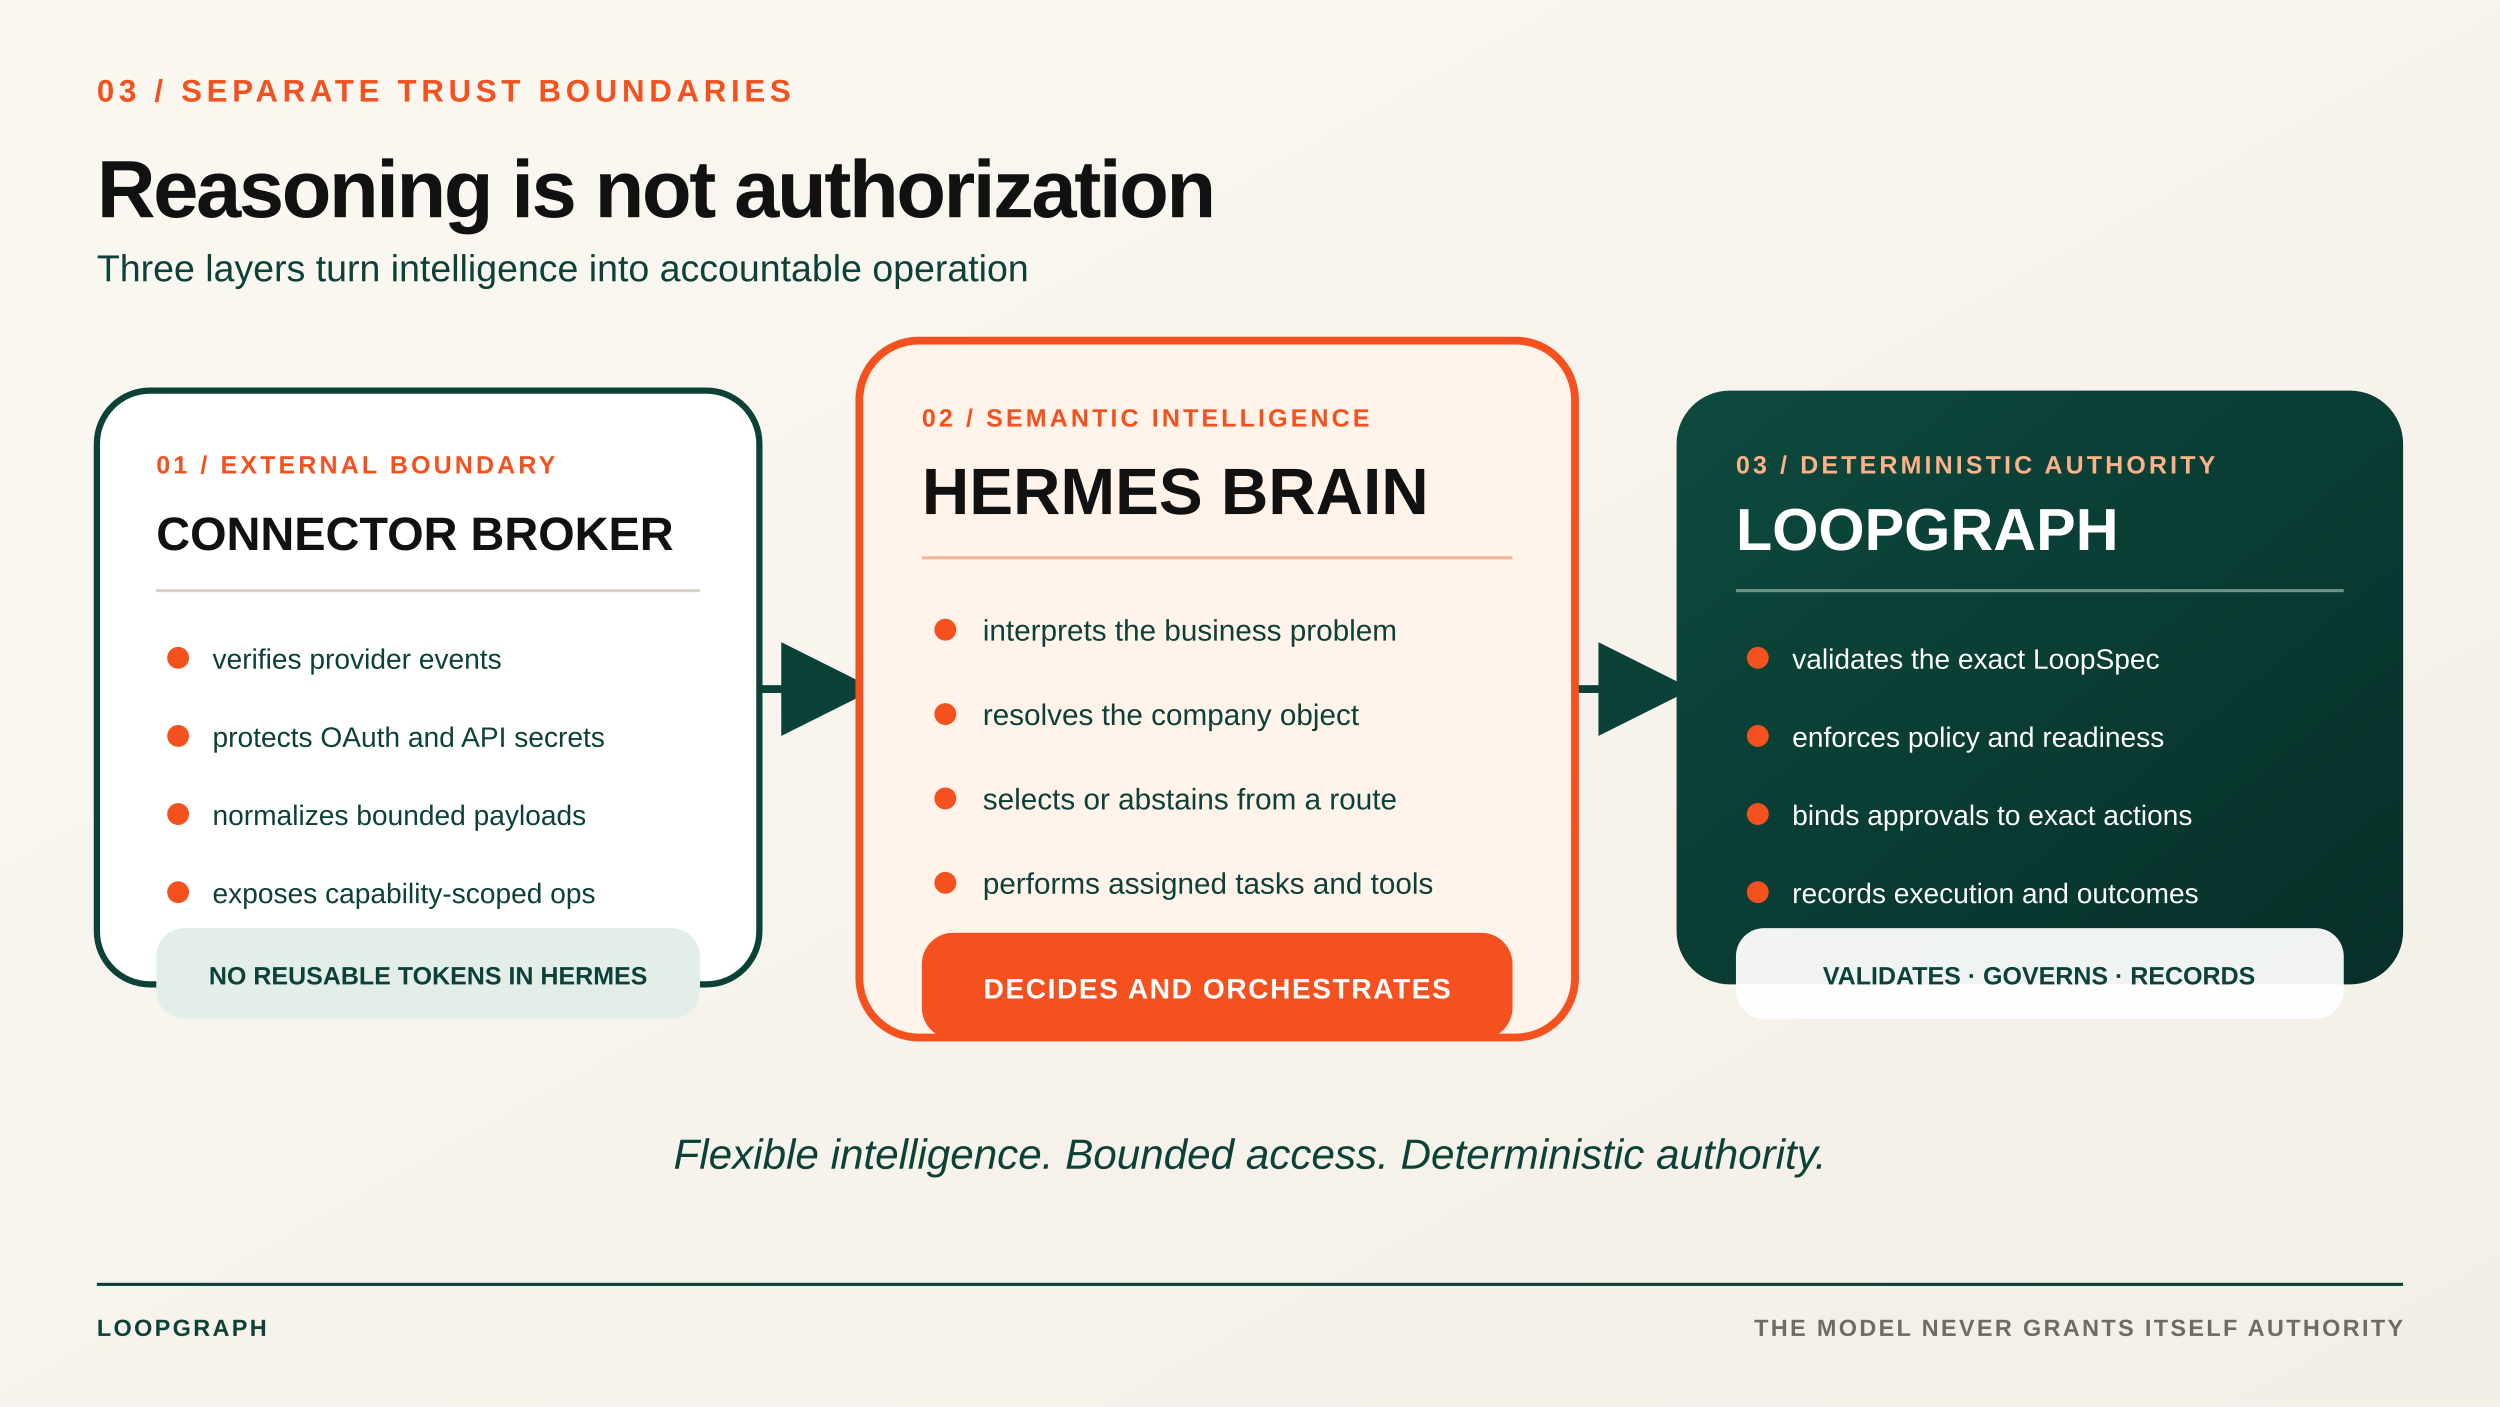
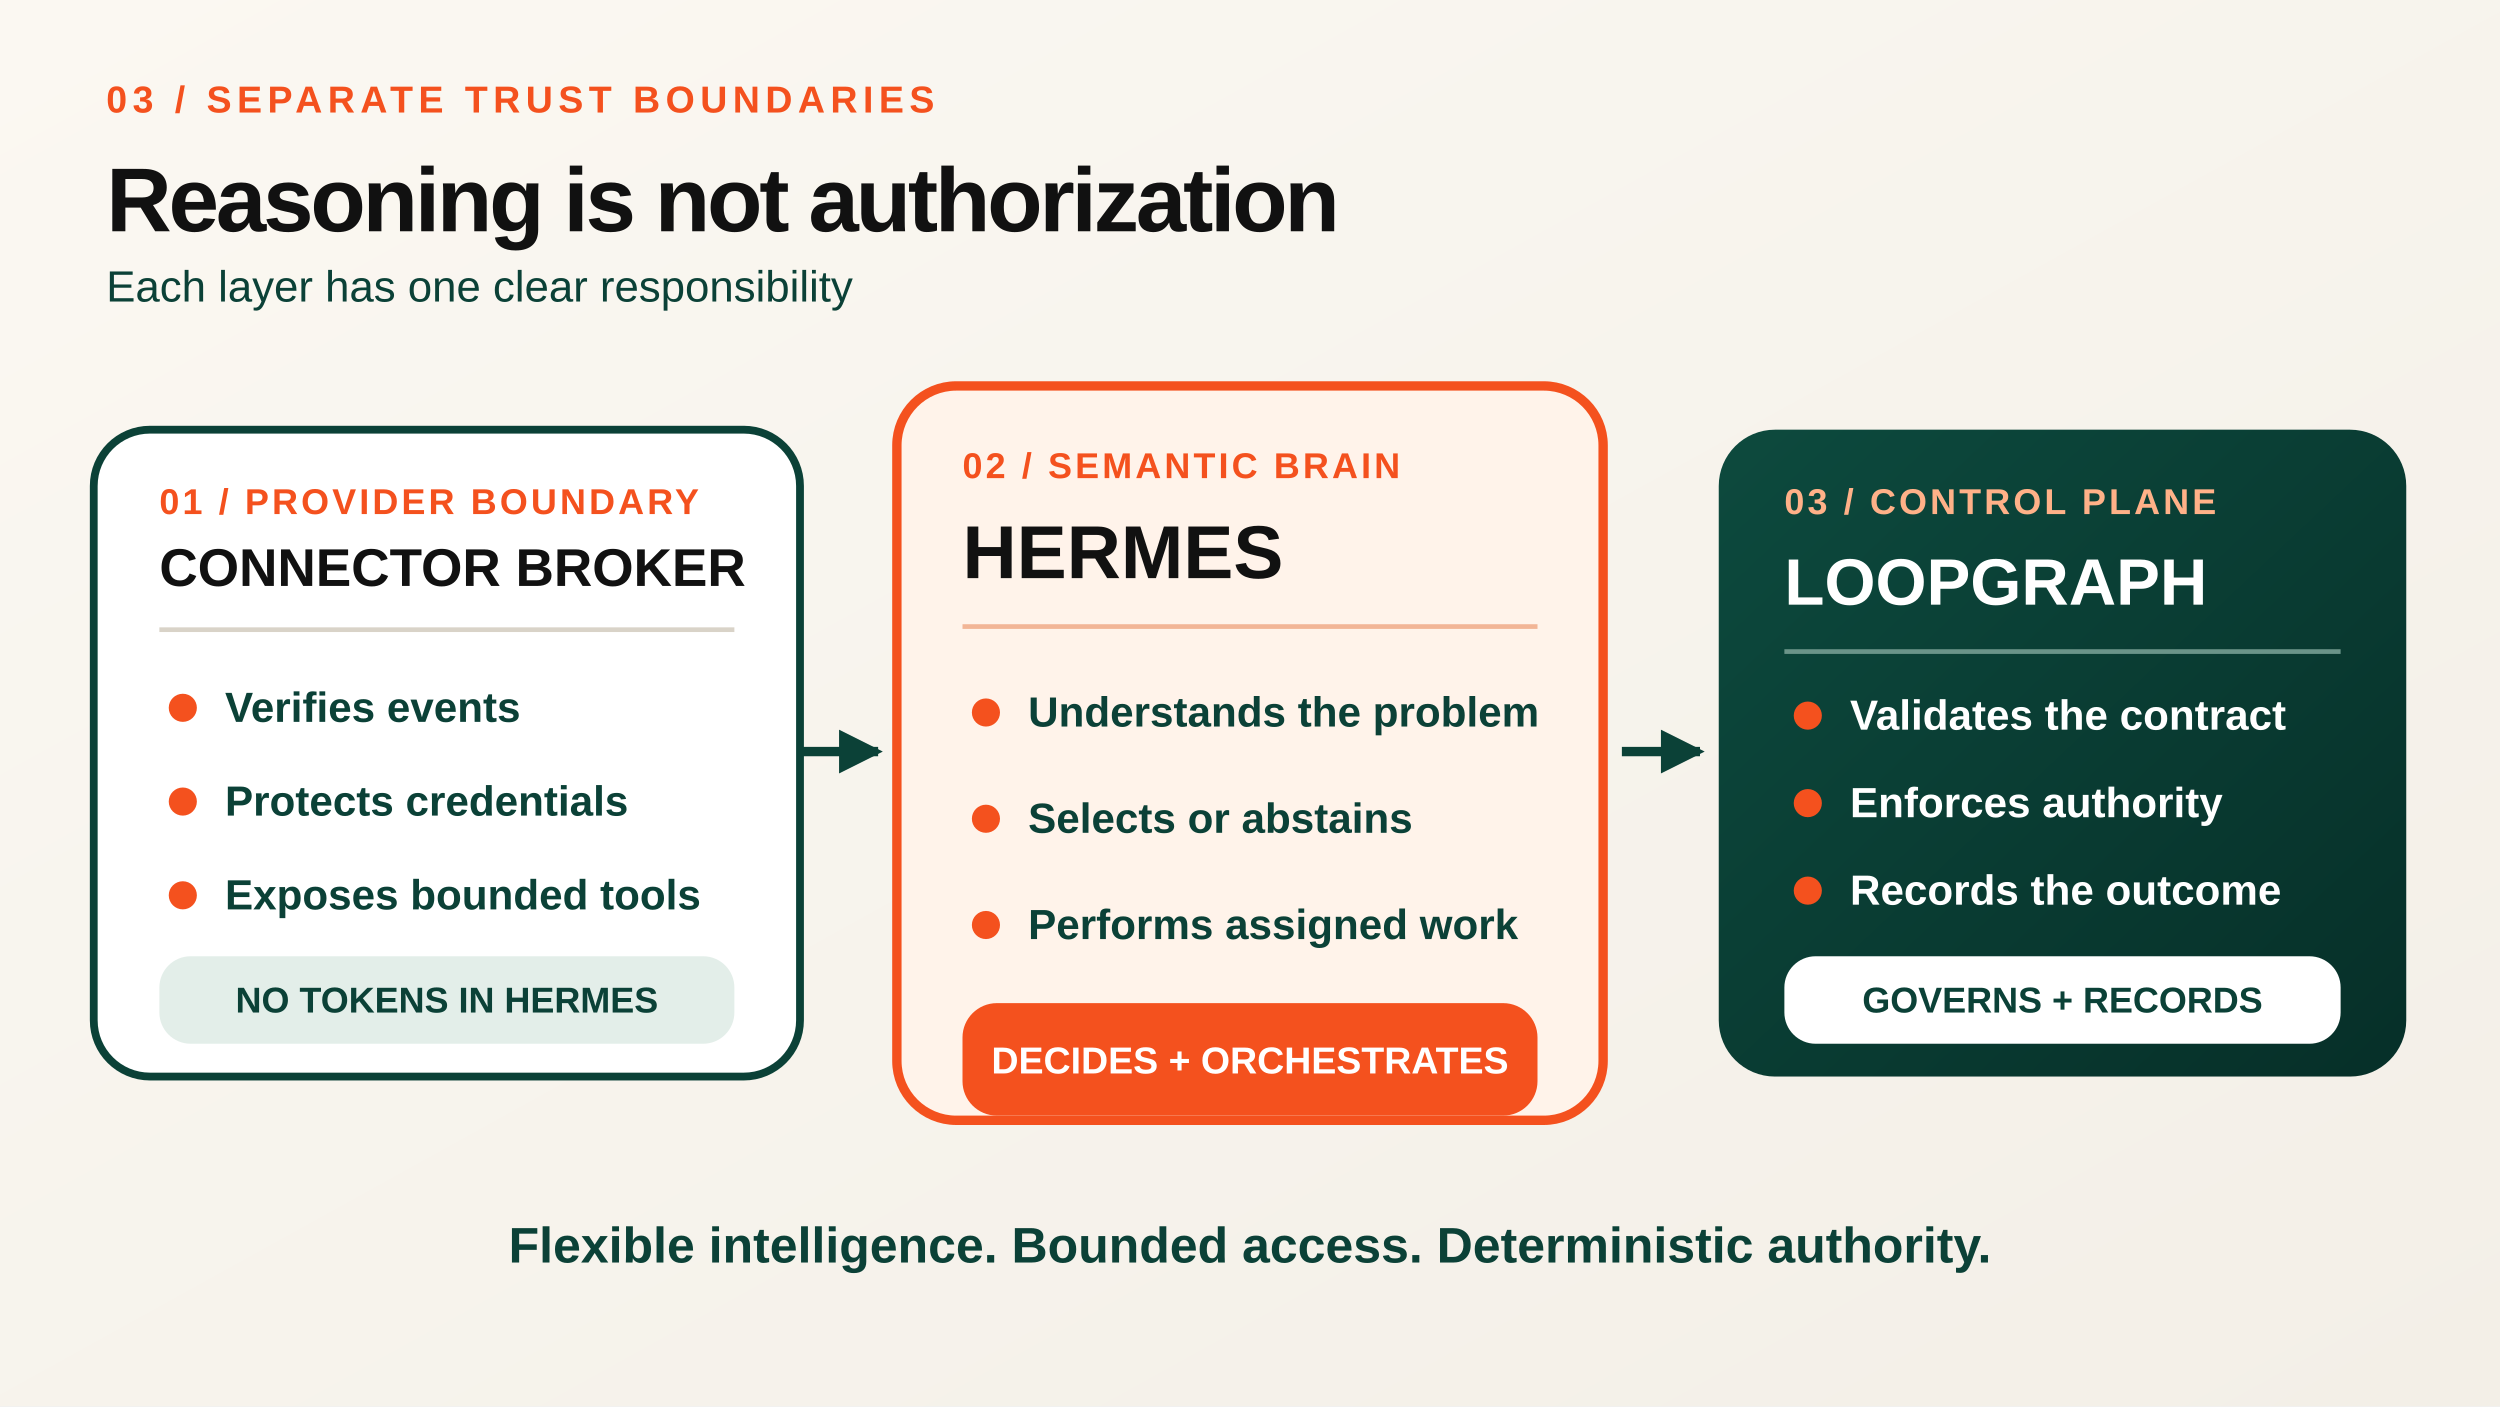
<svg xmlns="http://www.w3.org/2000/svg" width="1600" height="900" viewBox="0 0 1600 900" role="img" aria-labelledby="title desc">
  <defs>
    <linearGradient id="paper" x1="0" y1="0" x2="1" y2="1">
      <stop stop-color="#fbf8f2" />
      <stop offset="1" stop-color="#f3efe7" />
    </linearGradient>
    <linearGradient id="green" x1="0" y1="0" x2="1" y2="1">
      <stop stop-color="#0d4a3e" />
      <stop offset="1" stop-color="#062f28" />
    </linearGradient>
-     <marker id="arrow" markerWidth="12" markerHeight="12" refX="10" refY="6" orient="auto">
-       <path d="M0 0L12 6L0 12Z" fill="#0b4137" />
+     <marker id="arrow" markerUnits="userSpaceOnUse" markerWidth="28" markerHeight="28" refX="25" refY="14" orient="auto">
+       <path d="M0 0L28 14L0 28Z" fill="#0b4137" />
    </marker>
  </defs>
  <rect width="1600" height="900" fill="url(#paper)" />
  <g font-family="Arial, Helvetica, sans-serif">
-     <text x="62" y="65" font-size="20" font-weight="700" letter-spacing="3" fill="#f4511e">03 / SEPARATE TRUST BOUNDARIES</text>
-     <text x="62" y="139" font-size="52" font-weight="800" letter-spacing="-1.5" fill="#111">Reasoning is not authorization</text>
-     <text x="62" y="180" font-size="24" fill="#0b4137">Three layers turn intelligence into accountable operation</text>
-     <path d="M486 441H550" stroke="#0b4137" stroke-width="5" marker-end="url(#arrow)" />
-     <path d="M1008 441H1073" stroke="#0b4137" stroke-width="5" marker-end="url(#arrow)" />
-     <g transform="translate(62 250)">
-       <rect width="424" height="380" rx="34" fill="#fff" stroke="#0b4137" stroke-width="4" />
-       <text x="38" y="53" font-size="16" font-weight="700" letter-spacing="2" fill="#f4511e">01 / EXTERNAL BOUNDARY</text>
-       <text x="38" y="102" font-size="30" font-weight="800" fill="#111">CONNECTOR BROKER</text>
-       <line x1="38" y1="128" x2="386" y2="128" stroke="#d9d3c8" stroke-width="2" />
-       <g font-size="18" fill="#0b4137">
-         <circle cx="52" cy="171" r="7" fill="#f4511e" />
-         <text x="74" y="178">verifies provider events</text>
-         <circle cx="52" cy="221" r="7" fill="#f4511e" />
-         <text x="74" y="228">protects OAuth and API secrets</text>
-         <circle cx="52" cy="271" r="7" fill="#f4511e" />
-         <text x="74" y="278">normalizes bounded payloads</text>
-         <circle cx="52" cy="321" r="7" fill="#f4511e" />
-         <text x="74" y="328">exposes capability-scoped ops</text>
-       </g>
-       <rect x="38" y="344" width="348" height="58" rx="18" fill="#e3eee9" />
-       <text x="212" y="380" text-anchor="middle" font-size="16" font-weight="700" fill="#0b4137">NO REUSABLE TOKENS IN HERMES</text>
+     <text x="68" y="72" font-size="24" font-weight="800" letter-spacing="3.5" fill="#f4511e">03 / SEPARATE TRUST BOUNDARIES</text>
+     <text x="68" y="148" font-size="58" font-weight="850" letter-spacing="-2" fill="#111">Reasoning is not authorization</text>
+     <text x="68" y="193" font-size="28" font-weight="500" fill="#0b4137">Each layer has one clear responsibility</text>
+     <path d="M512 481H562" stroke="#0b4137" stroke-width="6" marker-end="url(#arrow)" />
+     <path d="M1038 481H1088" stroke="#0b4137" stroke-width="6" marker-end="url(#arrow)" />
+     <g transform="translate(60 275)">
+       <rect width="452" height="414" rx="36" fill="#fff" stroke="#0b4137" stroke-width="5" />
+       <text x="42" y="54" font-size="23" font-weight="850" letter-spacing="2" fill="#f4511e">01 / PROVIDER BOUNDARY</text>
+       <text x="42" y="100" font-size="34" font-weight="850" fill="#111">CONNECTOR BROKER</text>
+       <line x1="42" y1="128" x2="410" y2="128" stroke="#d9d3c8" stroke-width="3" />
+       <circle cx="57" cy="178" r="9" fill="#f4511e" />
+       <circle cx="57" cy="238" r="9" fill="#f4511e" />
+       <circle cx="57" cy="298" r="9" fill="#f4511e" />
+       <text x="84" y="187" font-size="27" font-weight="700" fill="#0b4137">Verifies events</text>
+       <text x="84" y="247" font-size="27" font-weight="700" fill="#0b4137">Protects credentials</text>
+       <text x="84" y="307" font-size="27" font-weight="700" fill="#0b4137">Exposes bounded tools</text>
+       <rect x="42" y="337" width="368" height="56" rx="20" fill="#e3eee9" />
+       <text x="226" y="373" text-anchor="middle" font-size="23" font-weight="850" fill="#0b4137">NO TOKENS IN HERMES</text>
    </g>
-     <g transform="translate(550 218)">
-       <rect width="458" height="446" rx="38" fill="#fff3ea" stroke="#f4511e" stroke-width="5" />
-       <text x="40" y="55" font-size="16" font-weight="700" letter-spacing="2" fill="#f4511e">02 / SEMANTIC INTELLIGENCE</text>
-       <text x="40" y="111" font-size="42" font-weight="800" fill="#111">HERMES BRAIN</text>
-       <line x1="40" y1="139" x2="418" y2="139" stroke="#f2b596" stroke-width="2" />
-       <g font-size="19" fill="#0b4137">
-         <circle cx="55" cy="185" r="7" fill="#f4511e" />
-         <text x="79" y="192">interprets the business problem</text>
-         <circle cx="55" cy="239" r="7" fill="#f4511e" />
-         <text x="79" y="246">resolves the company object</text>
-         <circle cx="55" cy="293" r="7" fill="#f4511e" />
-         <text x="79" y="300">selects or abstains from a route</text>
-         <circle cx="55" cy="347" r="7" fill="#f4511e" />
-         <text x="79" y="354">performs assigned tasks and tools</text>
-       </g>
-       <rect x="40" y="379" width="378" height="68" rx="20" fill="#f4511e" />
-       <text x="229" y="421" text-anchor="middle" font-size="18" font-weight="800" letter-spacing="1" fill="#fff">DECIDES AND ORCHESTRATES</text>
+     <g transform="translate(574 247)">
+       <rect width="452" height="470" rx="38" fill="#fff3ea" stroke="#f4511e" stroke-width="6" />
+       <text x="42" y="59" font-size="23" font-weight="850" letter-spacing="2" fill="#f4511e">02 / SEMANTIC BRAIN</text>
+       <text x="42" y="123" font-size="48" font-weight="850" fill="#111">HERMES</text>
+       <line x1="42" y1="154" x2="410" y2="154" stroke="#f2b596" stroke-width="3" />
+       <circle cx="57" cy="209" r="9" fill="#f4511e" />
+       <circle cx="57" cy="277" r="9" fill="#f4511e" />
+       <circle cx="57" cy="345" r="9" fill="#f4511e" />
+       <text x="84" y="218" font-size="27" font-weight="700" fill="#0b4137">Understands the problem</text>
+       <text x="84" y="286" font-size="27" font-weight="700" fill="#0b4137">Selects or abstains</text>
+       <text x="84" y="354" font-size="27" font-weight="700" fill="#0b4137">Performs assigned work</text>
+       <rect x="42" y="395" width="368" height="72" rx="22" fill="#f4511e" />
+       <text x="226" y="440" text-anchor="middle" font-size="24" font-weight="850" fill="#fff">DECIDES + ORCHESTRATES</text>
    </g>
-     <g transform="translate(1073 250)">
-       <rect width="465" height="380" rx="34" fill="url(#green)" />
-       <text x="38" y="53" font-size="16" font-weight="700" letter-spacing="2" fill="#ffb188">03 / DETERMINISTIC AUTHORITY</text>
-       <text x="38" y="102" font-size="38" font-weight="800" fill="#fff">LOOPGRAPH</text>
-       <line x1="38" y1="128" x2="427" y2="128" stroke="#6b9489" stroke-width="2" />
-       <g font-size="18" fill="#fff">
-         <circle cx="52" cy="171" r="7" fill="#f4511e" />
-         <text x="74" y="178">validates the exact LoopSpec</text>
-         <circle cx="52" cy="221" r="7" fill="#f4511e" />
-         <text x="74" y="228">enforces policy and readiness</text>
-         <circle cx="52" cy="271" r="7" fill="#f4511e" />
-         <text x="74" y="278">binds approvals to exact actions</text>
-         <circle cx="52" cy="321" r="7" fill="#f4511e" />
-         <text x="74" y="328">records execution and outcomes</text>
-       </g>
-       <rect x="38" y="344" width="389" height="58" rx="18" fill="#fff" opacity=".94" />
-       <text x="232" y="380" text-anchor="middle" font-size="16" font-weight="800" fill="#0b4137">VALIDATES · GOVERNS · RECORDS</text>
+     <g transform="translate(1100 275)">
+       <rect width="440" height="414" rx="36" fill="url(#green)" />
+       <text x="42" y="54" font-size="23" font-weight="850" letter-spacing="2" fill="#ffb188">03 / CONTROL PLANE</text>
+       <text x="42" y="112" font-size="42" font-weight="850" fill="#fff">LOOPGRAPH</text>
+       <line x1="42" y1="142" x2="398" y2="142" stroke="#6b9489" stroke-width="3" />
+       <circle cx="57" cy="183" r="9" fill="#f4511e" />
+       <circle cx="57" cy="239" r="9" fill="#f4511e" />
+       <circle cx="57" cy="295" r="9" fill="#f4511e" />
+       <text x="84" y="192" font-size="27" font-weight="700" fill="#fff">Validates the contract</text>
+       <text x="84" y="248" font-size="27" font-weight="700" fill="#fff">Enforces authority</text>
+       <text x="84" y="304" font-size="27" font-weight="700" fill="#fff">Records the outcome</text>
+       <rect x="42" y="337" width="356" height="56" rx="20" fill="#fff" />
+       <text x="220" y="373" text-anchor="middle" font-size="23" font-weight="850" fill="#0b4137">GOVERNS + RECORDS</text>
    </g>
-     <text x="800" y="748" text-anchor="middle" font-size="27" font-style="italic" fill="#0b4137">Flexible intelligence. Bounded access. Deterministic authority.</text>
-     <line x1="62" y1="822" x2="1538" y2="822" stroke="#0b4137" stroke-width="2" />
-     <text x="62" y="855" font-size="15" font-weight="700" letter-spacing="1.5" fill="#0b4137">LOOPGRAPH</text>
-     <text x="1538" y="855" text-anchor="end" font-size="15" font-weight="700" letter-spacing="1.5" fill="#6e6b65">THE MODEL NEVER GRANTS ITSELF AUTHORITY</text>
+     <text x="800" y="808" text-anchor="middle" font-size="32" font-weight="850" fill="#0b4137">Flexible intelligence. Bounded access. Deterministic authority.</text>
  </g>
</svg>
